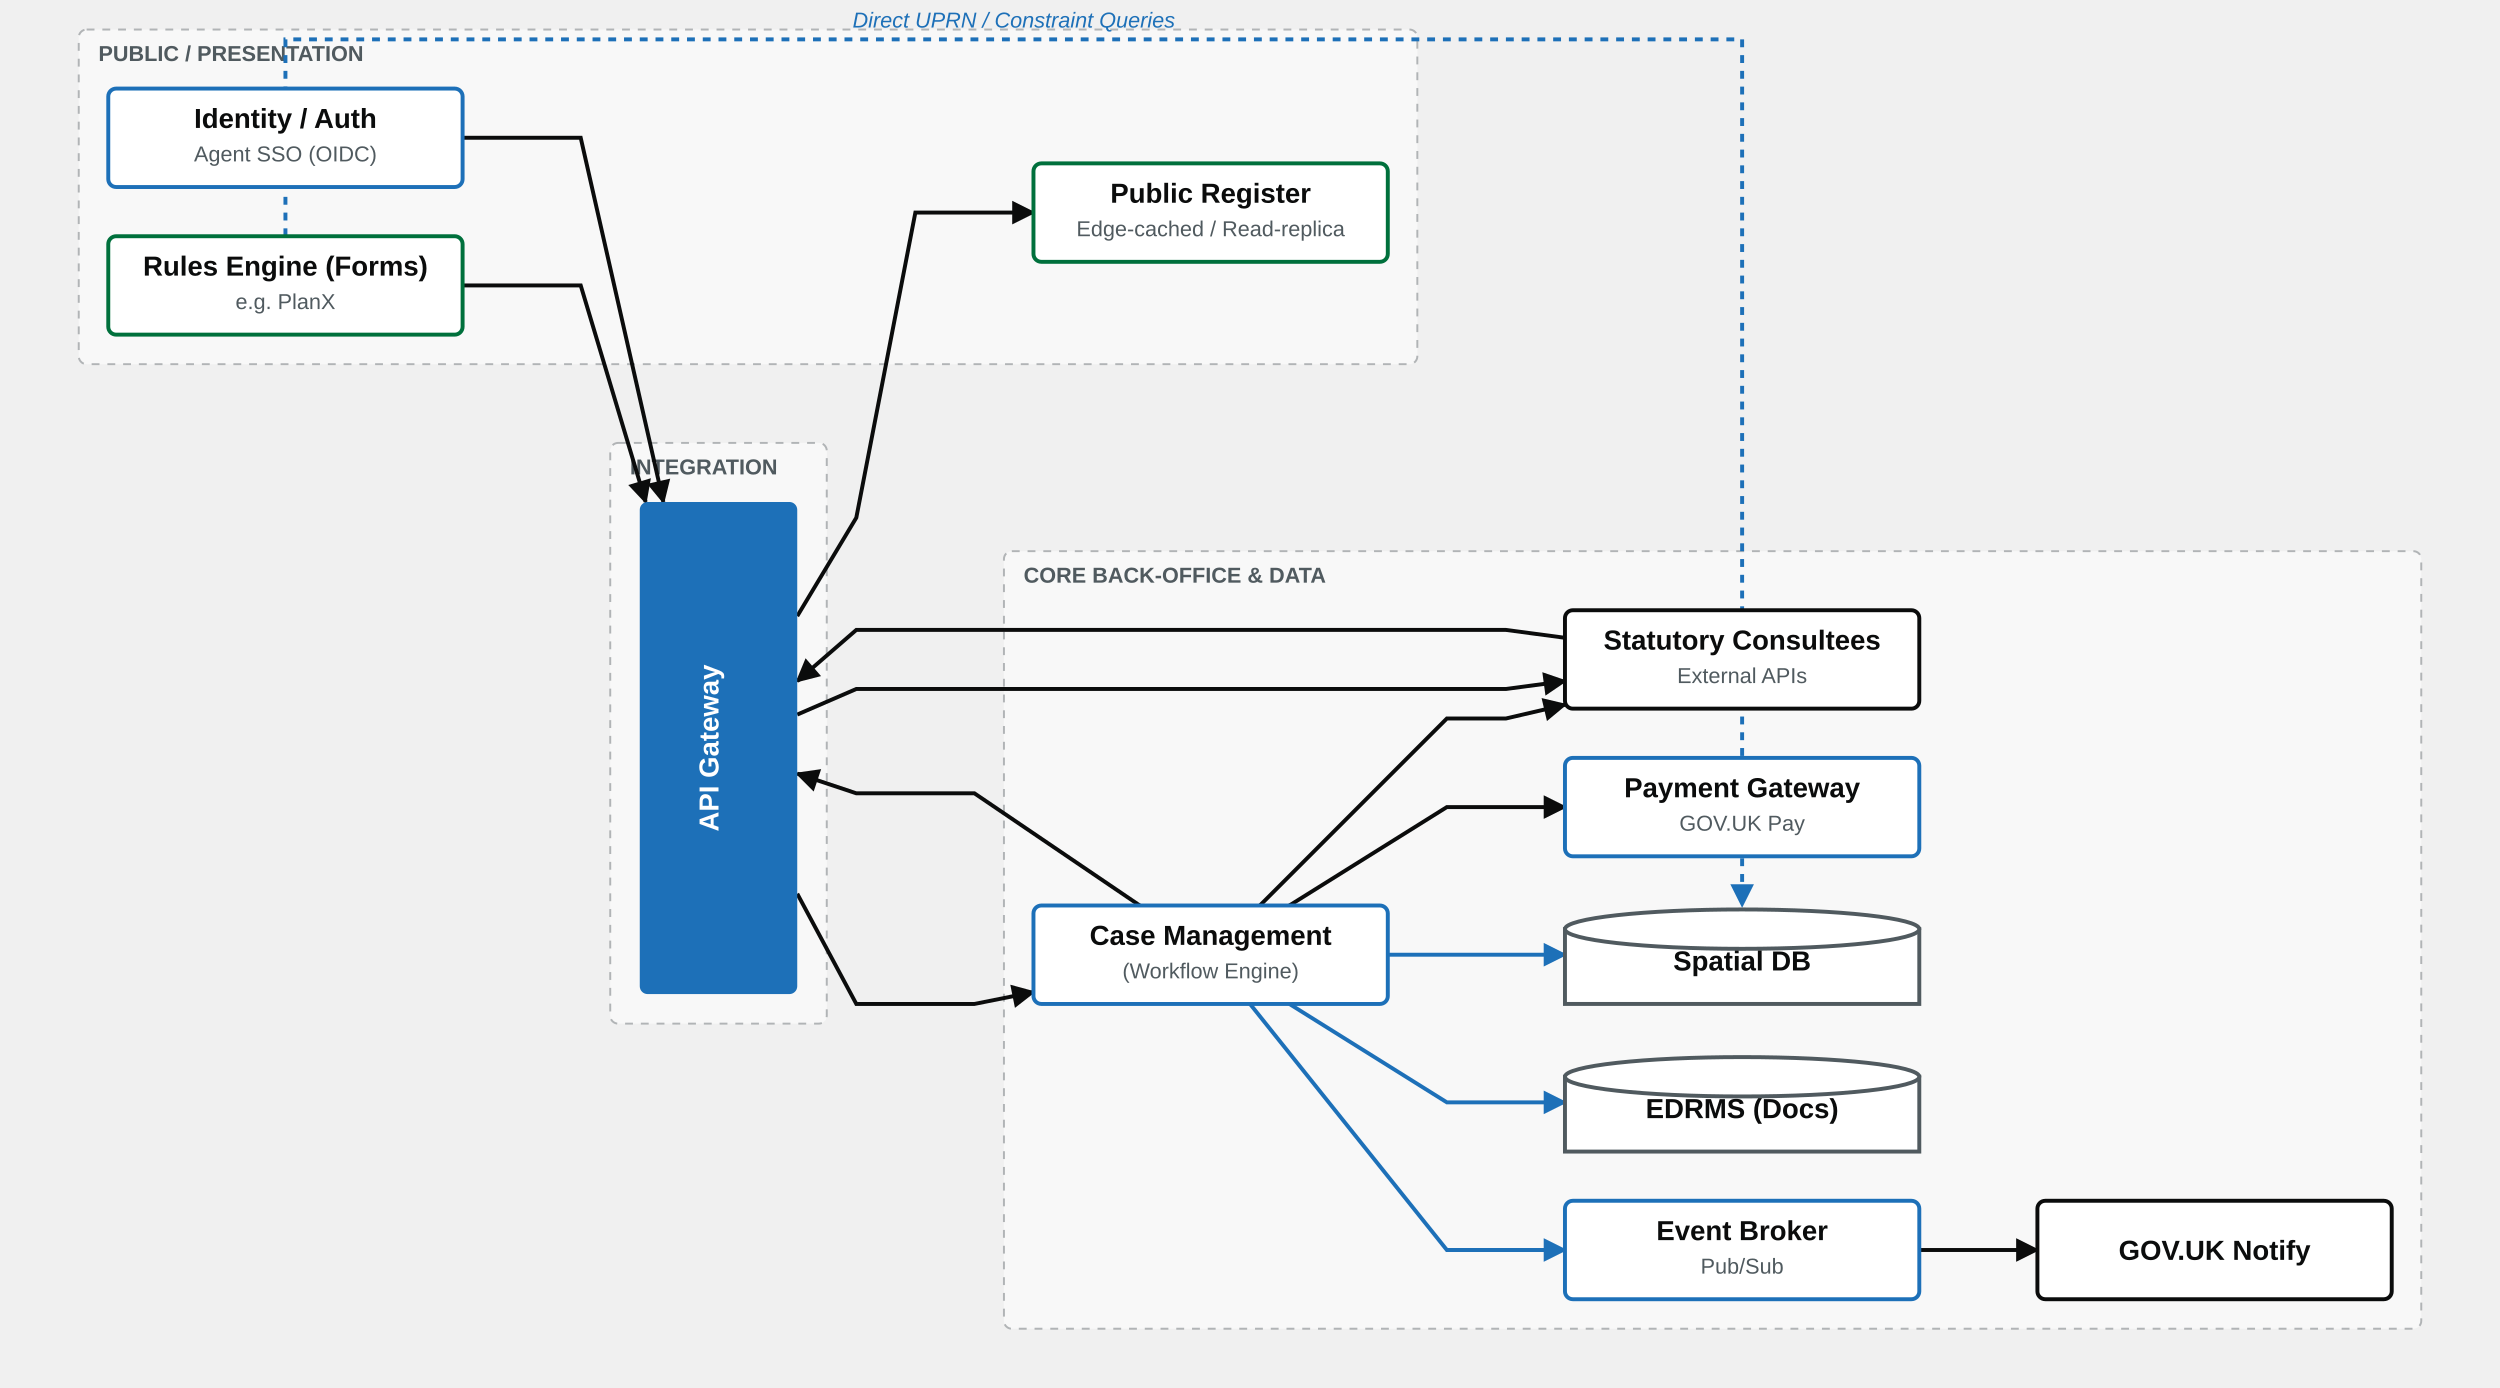
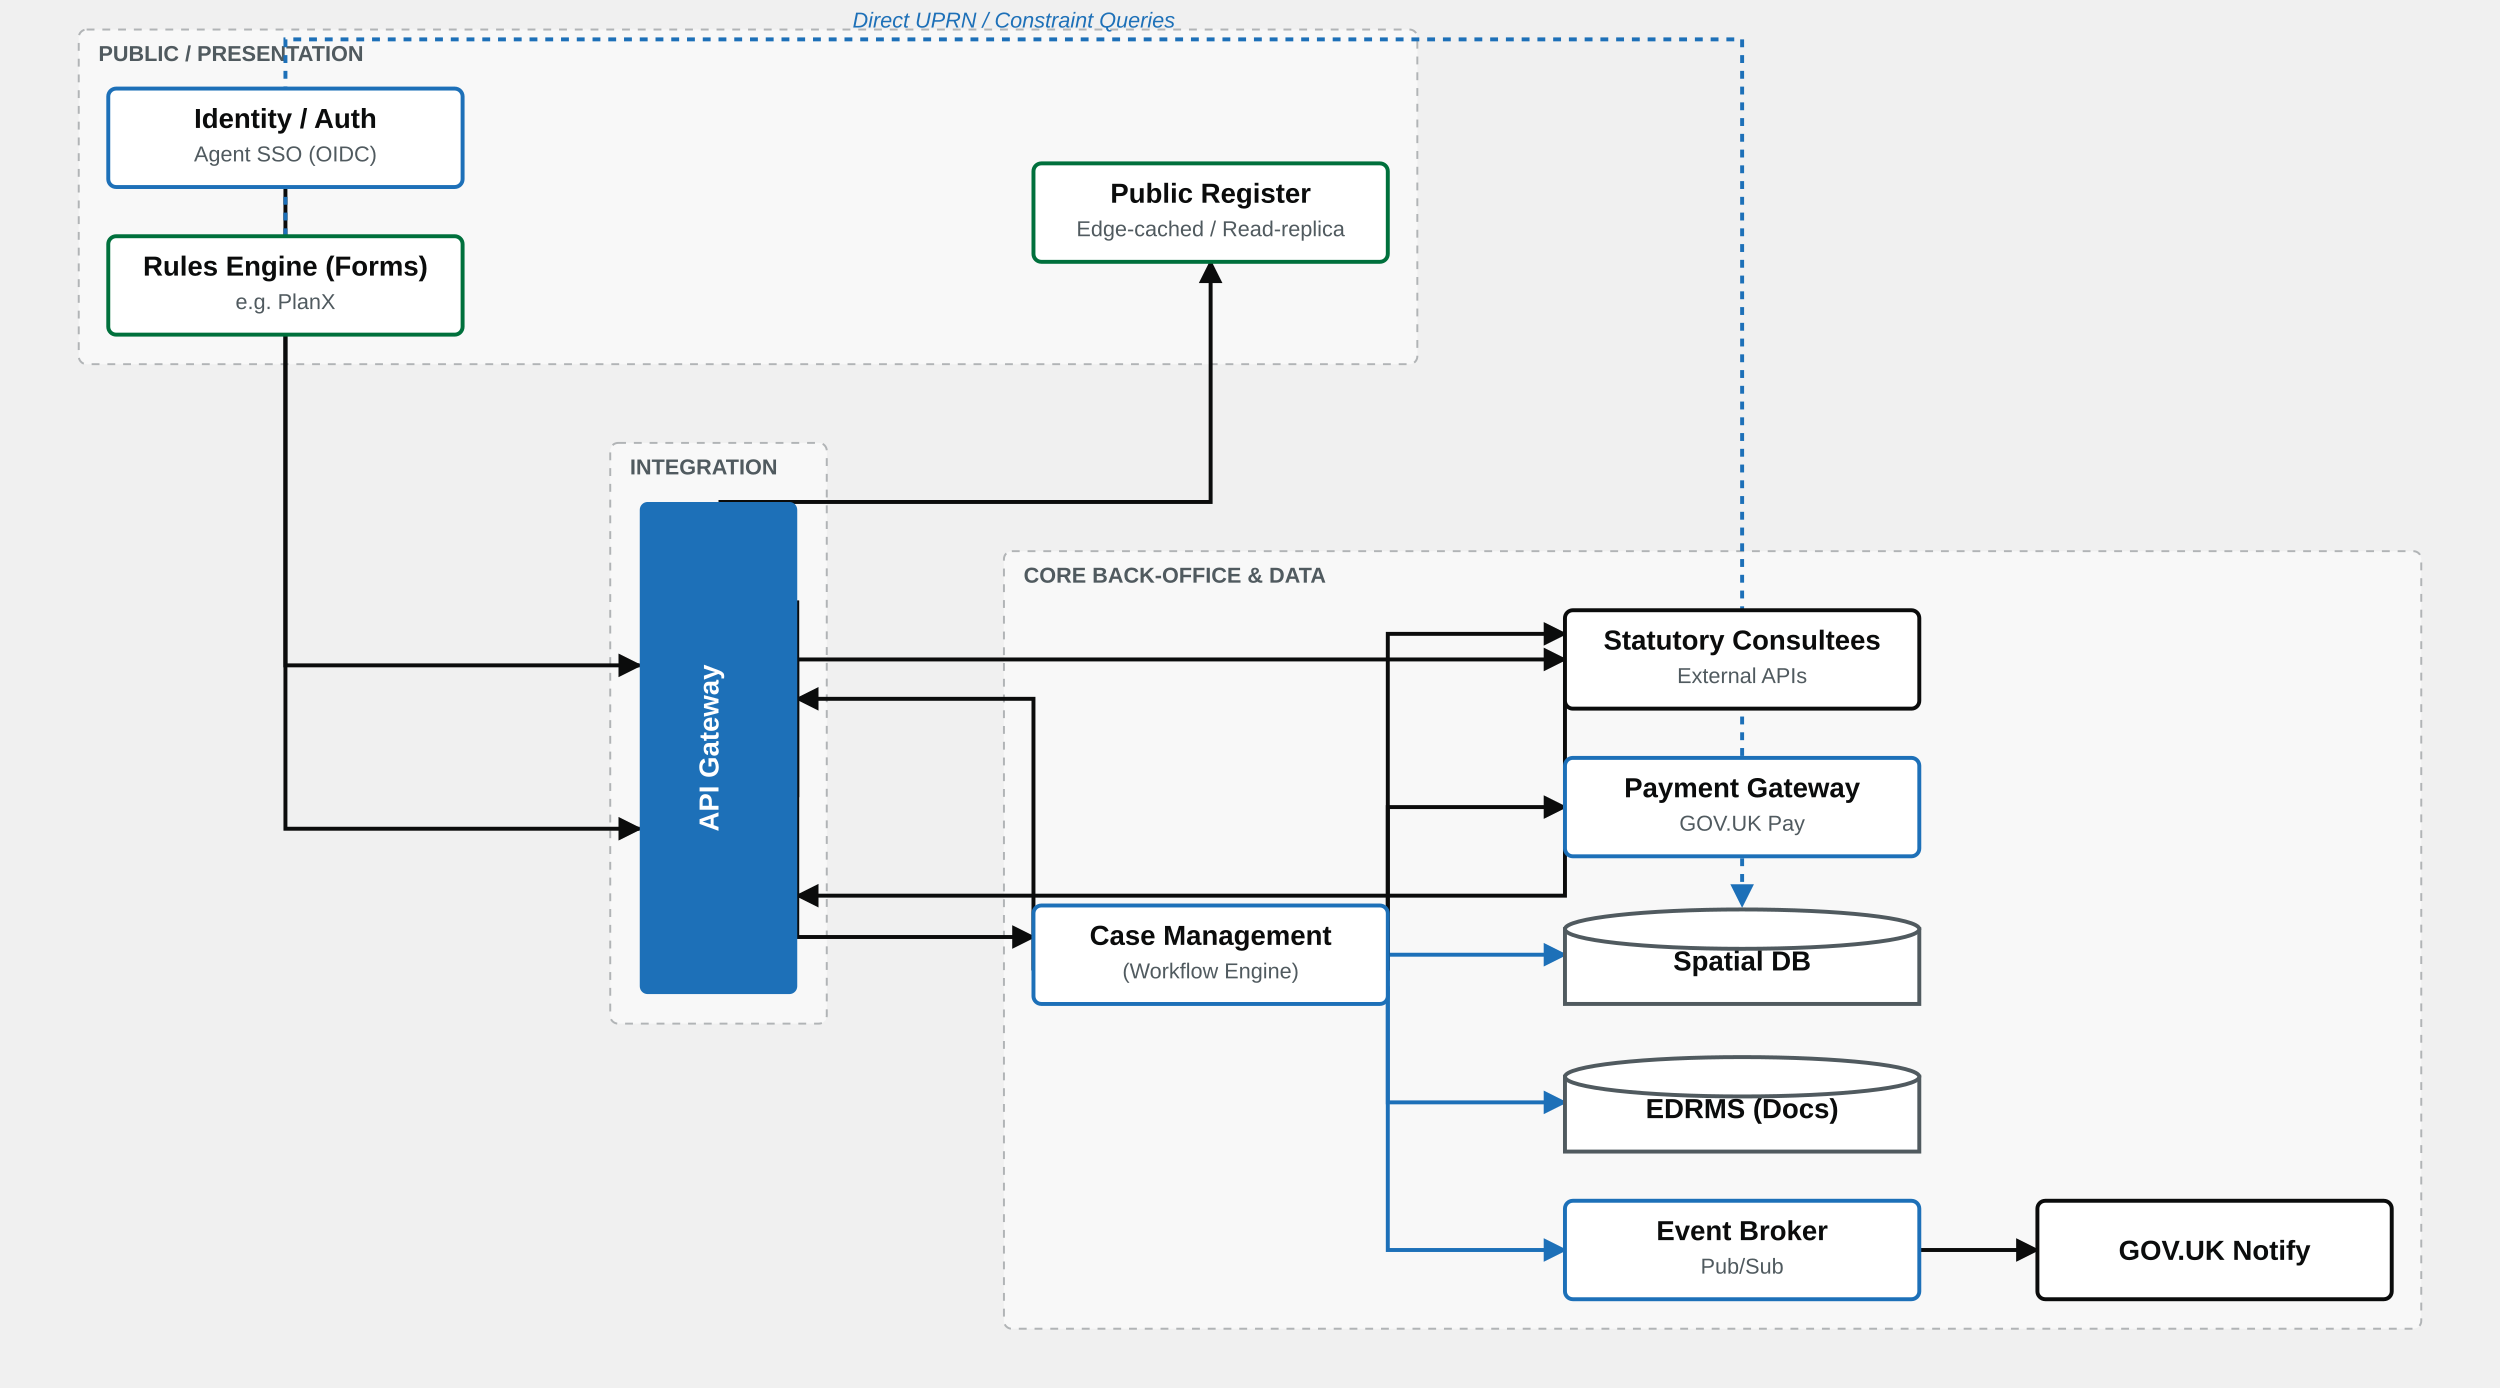
<svg xmlns="http://www.w3.org/2000/svg" viewBox="0 0 1270 705" width="100%" height="100%" style="font-family: 'GDS Transport', Arial, sans-serif;">
  <defs>
    <marker id="arrow" viewBox="0 0 10 10" refX="9" refY="5" markerWidth="6" markerHeight="6" orient="auto-start-reverse">
      <path d="M 0 0 L 10 5 L 0 10 z" fill="#0b0c0c" />
    </marker>
    <marker id="arrow-blue" viewBox="0 0 10 10" refX="9" refY="5" markerWidth="6" markerHeight="6" orient="auto-start-reverse">
      <path d="M 0 0 L 10 5 L 0 10 z" fill="#1d70b8" />
    </marker>
  </defs>
  <rect x="40" y="15" width="680" height="170" fill="#f8f8f8" stroke="#b1b4b6" stroke-dasharray="4" rx="4" />
  <text x="50" y="31" font-size="11" font-weight="bold" fill="#505a5f">PUBLIC / PRESENTATION</text>
  <rect x="310" y="225" width="110" height="295" fill="#f8f8f8" stroke="#b1b4b6" stroke-dasharray="4" rx="4" />
  <text x="320" y="241" font-size="11" font-weight="bold" fill="#505a5f">INTEGRATION</text>
  <rect x="510" y="280" width="720" height="395" fill="#f8f8f8" stroke="#b1b4b6" stroke-dasharray="4" rx="4" />
  <text x="520" y="296" font-size="11" font-weight="bold" fill="#505a5f">CORE BACK-OFFICE &amp; DATA</text>
-   <path d="M 235 145 L 265 145 L 295 145 L 328 255" fill="none" stroke="#0b0c0c" stroke-width="2" marker-end="url(#arrow)" />
-   <path d="M 235 70 L 265 70 L 295 70 L 337 255" fill="none" stroke="#0b0c0c" stroke-width="2" marker-end="url(#arrow)" />
-   <path d="M 405 454 L 435 510 L 465 510 L 495 510 L 525 504" fill="none" stroke="#0b0c0c" stroke-width="2" marker-end="url(#arrow)" />
-   <path d="M 579 460 L 495 403 L 465 403 L 435 403 L 405 393" fill="none" stroke="#0b0c0c" stroke-width="2" marker-end="url(#arrow)" />
-   <path d="M 705 485 L 735 485 L 765 485 L 795 485" fill="none" stroke="#1d70b8" stroke-width="2" marker-end="url(#arrow-blue)" />
-   <path d="M 655 510 L 735 560 L 765 560 L 795 560" fill="none" stroke="#1d70b8" stroke-width="2" marker-end="url(#arrow-blue)" />
-   <path d="M 640 460 L 735 365 L 765 365 L 795 358" fill="none" stroke="#0b0c0c" stroke-width="2" marker-end="url(#arrow)" />
-   <path d="M 655 460 L 735 410 L 765 410 L 795 410" fill="none" stroke="#0b0c0c" stroke-width="2" marker-end="url(#arrow)" />
-   <path d="M 635 510 L 735 635 L 765 635 L 795 635" fill="none" stroke="#1d70b8" stroke-width="2" marker-end="url(#arrow-blue)" />
-   <path d="M 975 635 L 1005 635 L 1035 635" fill="none" stroke="#0b0c0c" stroke-width="2" marker-end="url(#arrow)" />
-   <path d="M 405 363 L 435 350 L 465 350 L 495 350 L 615 350 L 735 350 L 765 350 L 795 346" fill="none" stroke="#0b0c0c" stroke-width="2" marker-end="url(#arrow)" />
-   <path d="M 795 324 L 765 320 L 735 320 L 615 320 L 495 320 L 465 320 L 435 320 L 405 346" fill="none" stroke="#0b0c0c" stroke-width="2" marker-end="url(#arrow)" />
-   <path d="M 405 313 L 435 263 L 465 108 L 495 108 L 525 108" fill="none" stroke="#0b0c0c" stroke-width="2" marker-end="url(#arrow)" />
+   <path d="M 145 170 L 145 338 L 325 338" fill="none" stroke="#0b0c0c" stroke-width="2" marker-end="url(#arrow)" />
+   <path d="M 145 95 L 145 421 L 325 421" fill="none" stroke="#0b0c0c" stroke-width="2" marker-end="url(#arrow)" />
+   <path d="M 405 305 L 405 476 L 525 476" fill="none" stroke="#0b0c0c" stroke-width="2" marker-end="url(#arrow)" />
+   <path d="M 525 493 L 525 355 L 405 355" fill="none" stroke="#0b0c0c" stroke-width="2" marker-end="url(#arrow)" />
+   <path d="M 705 468 L 705 485 L 795 485" fill="none" stroke="#1d70b8" stroke-width="2" marker-end="url(#arrow-blue)" />
+   <path d="M 705 476 L 705 560 L 795 560" fill="none" stroke="#1d70b8" stroke-width="2" marker-end="url(#arrow-blue)" />
+   <path d="M 705 485 L 705 322 L 795 322" fill="none" stroke="#0b0c0c" stroke-width="2" marker-end="url(#arrow)" />
+   <path d="M 705 493 L 705 410 L 795 410" fill="none" stroke="#0b0c0c" stroke-width="2" marker-end="url(#arrow)" />
+   <path d="M 705 501 L 705 635 L 795 635" fill="none" stroke="#1d70b8" stroke-width="2" marker-end="url(#arrow-blue)" />
+   <line x1="975" y1="635" x2="1035" y2="635" stroke="#0b0c0c" stroke-width="2" marker-end="url(#arrow)" />
+   <path d="M 405 405 L 405 335 L 795 335" fill="none" stroke="#0b0c0c" stroke-width="2" marker-end="url(#arrow)" />
+   <path d="M 795 347 L 795 455 L 405 455" fill="none" stroke="#0b0c0c" stroke-width="2" marker-end="url(#arrow)" />
+   <path d="M 365 255 L 615 255 L 615 133" fill="none" stroke="#0b0c0c" stroke-width="2" marker-end="url(#arrow)" />
  <path d="M 145 120 L 145 20 L 885 20 L 885 460" fill="none" stroke="#1d70b8" stroke-width="2" stroke-dasharray="4" marker-end="url(#arrow-blue)" />
  <text x="515" y="14" font-size="11" font-style="italic" text-anchor="middle" fill="#1d70b8">Direct UPRN / Constraint Queries</text>
  <rect x="55" y="120" width="180" height="50" fill="#ffffff" stroke="#00703c" stroke-width="2" rx="4" />
  <text x="145" y="140" font-size="14" font-weight="bold" text-anchor="middle" fill="#0b0c0c">Rules Engine (Forms)</text>
  <text x="145" y="157" font-size="11" text-anchor="middle" fill="#505a5f">e.g. PlanX</text>
  <rect x="55" y="45" width="180" height="50" fill="#ffffff" stroke="#1d70b8" stroke-width="2" rx="4" />
  <text x="145" y="65" font-size="14" font-weight="bold" text-anchor="middle" fill="#0b0c0c">Identity / Auth</text>
  <text x="145" y="82" font-size="11" text-anchor="middle" fill="#505a5f">Agent SSO (OIDC)</text>
  <rect x="525" y="83" width="180" height="50" fill="#ffffff" stroke="#00703c" stroke-width="2" rx="4" />
  <text x="615" y="103" font-size="14" font-weight="bold" text-anchor="middle" fill="#0b0c0c">Public Register</text>
  <text x="615" y="120" font-size="11" text-anchor="middle" fill="#505a5f">Edge-cached / Read-replica</text>
  <rect x="325" y="255" width="80" height="250" fill="#1d70b8" rx="4" />
  <text x="365" y="380" font-size="14" font-weight="bold" text-anchor="middle" fill="#ffffff" transform="rotate(-90 365 380)">API Gateway</text>
  <rect x="525" y="460" width="180" height="50" fill="#ffffff" stroke="#1d70b8" stroke-width="2" rx="4" />
  <text x="615" y="480" font-size="14" font-weight="bold" text-anchor="middle" fill="#0b0c0c">Case Management</text>
  <text x="615" y="497" font-size="11" text-anchor="middle" fill="#505a5f">(Workflow Engine)</text>
  <rect x="795" y="310" width="180" height="50" fill="#ffffff" stroke="#0b0c0c" stroke-width="2" rx="4" />
  <text x="885" y="330" font-size="14" font-weight="bold" text-anchor="middle" fill="#0b0c0c">Statutory Consultees</text>
  <text x="885" y="347" font-size="11" text-anchor="middle" fill="#505a5f">External APIs</text>
  <rect x="795" y="385" width="180" height="50" fill="#ffffff" stroke="#1d70b8" stroke-width="2" rx="4" />
  <text x="885" y="405" font-size="14" font-weight="bold" text-anchor="middle" fill="#0b0c0c">Payment Gateway</text>
  <text x="885" y="422" font-size="11" text-anchor="middle" fill="#505a5f">GOV.UK Pay</text>
  <path d="M 795 472 L 975 472 L 975 510 L 795 510 Z" fill="#ffffff" stroke="#505a5f" stroke-width="2" />
  <path d="M 795 472 Q 885 482 975 472" fill="none" stroke="#505a5f" stroke-width="1" />
  <ellipse cx="885" cy="472" rx="90" ry="10" fill="#ffffff" stroke="#505a5f" stroke-width="2" />
  <text x="885" y="493" font-size="14" font-weight="bold" text-anchor="middle" fill="#0b0c0c">Spatial DB</text>
  <path d="M 795 547 L 975 547 L 975 585 L 795 585 Z" fill="#ffffff" stroke="#505a5f" stroke-width="2" />
  <path d="M 795 547 Q 885 557 975 547" fill="none" stroke="#505a5f" stroke-width="1" />
  <ellipse cx="885" cy="547" rx="90" ry="10" fill="#ffffff" stroke="#505a5f" stroke-width="2" />
  <text x="885" y="568" font-size="14" font-weight="bold" text-anchor="middle" fill="#0b0c0c">EDRMS (Docs)</text>
  <rect x="795" y="610" width="180" height="50" fill="#ffffff" stroke="#1d70b8" stroke-width="2" rx="4" />
  <text x="885" y="630" font-size="14" font-weight="bold" text-anchor="middle" fill="#0b0c0c">Event Broker</text>
  <text x="885" y="647" font-size="11" text-anchor="middle" fill="#505a5f">Pub/Sub</text>
  <rect x="1035" y="610" width="180" height="50" fill="#ffffff" stroke="#0b0c0c" stroke-width="2" rx="4" />
  <text x="1125" y="640" font-size="14" font-weight="bold" text-anchor="middle" fill="#0b0c0c">GOV.UK Notify</text>
</svg>
